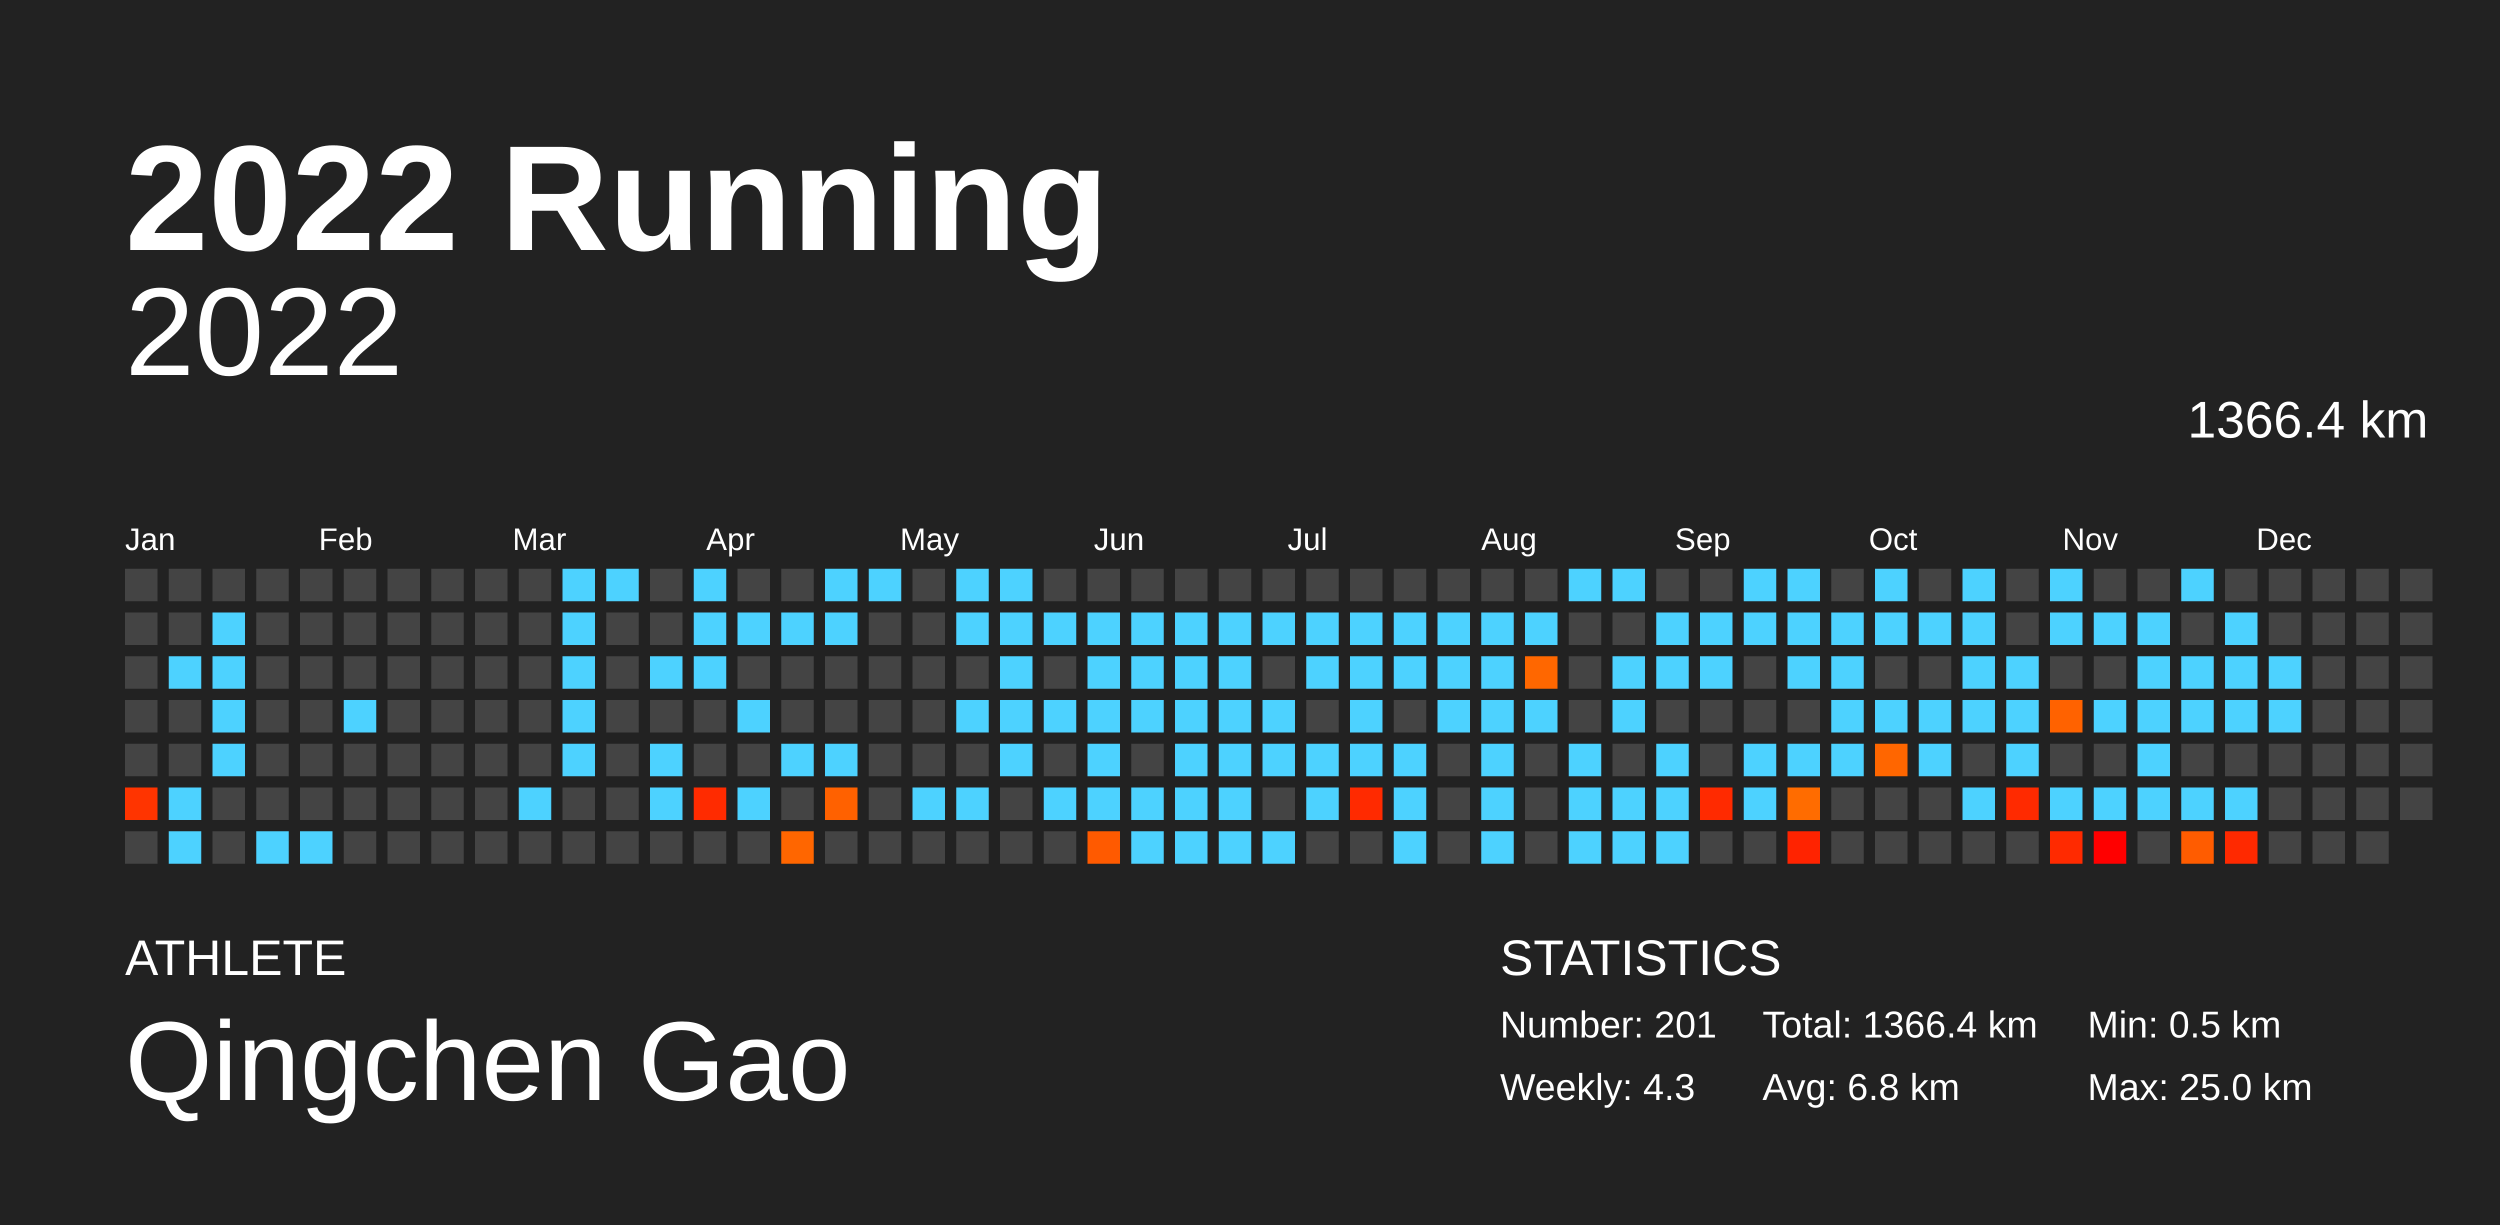
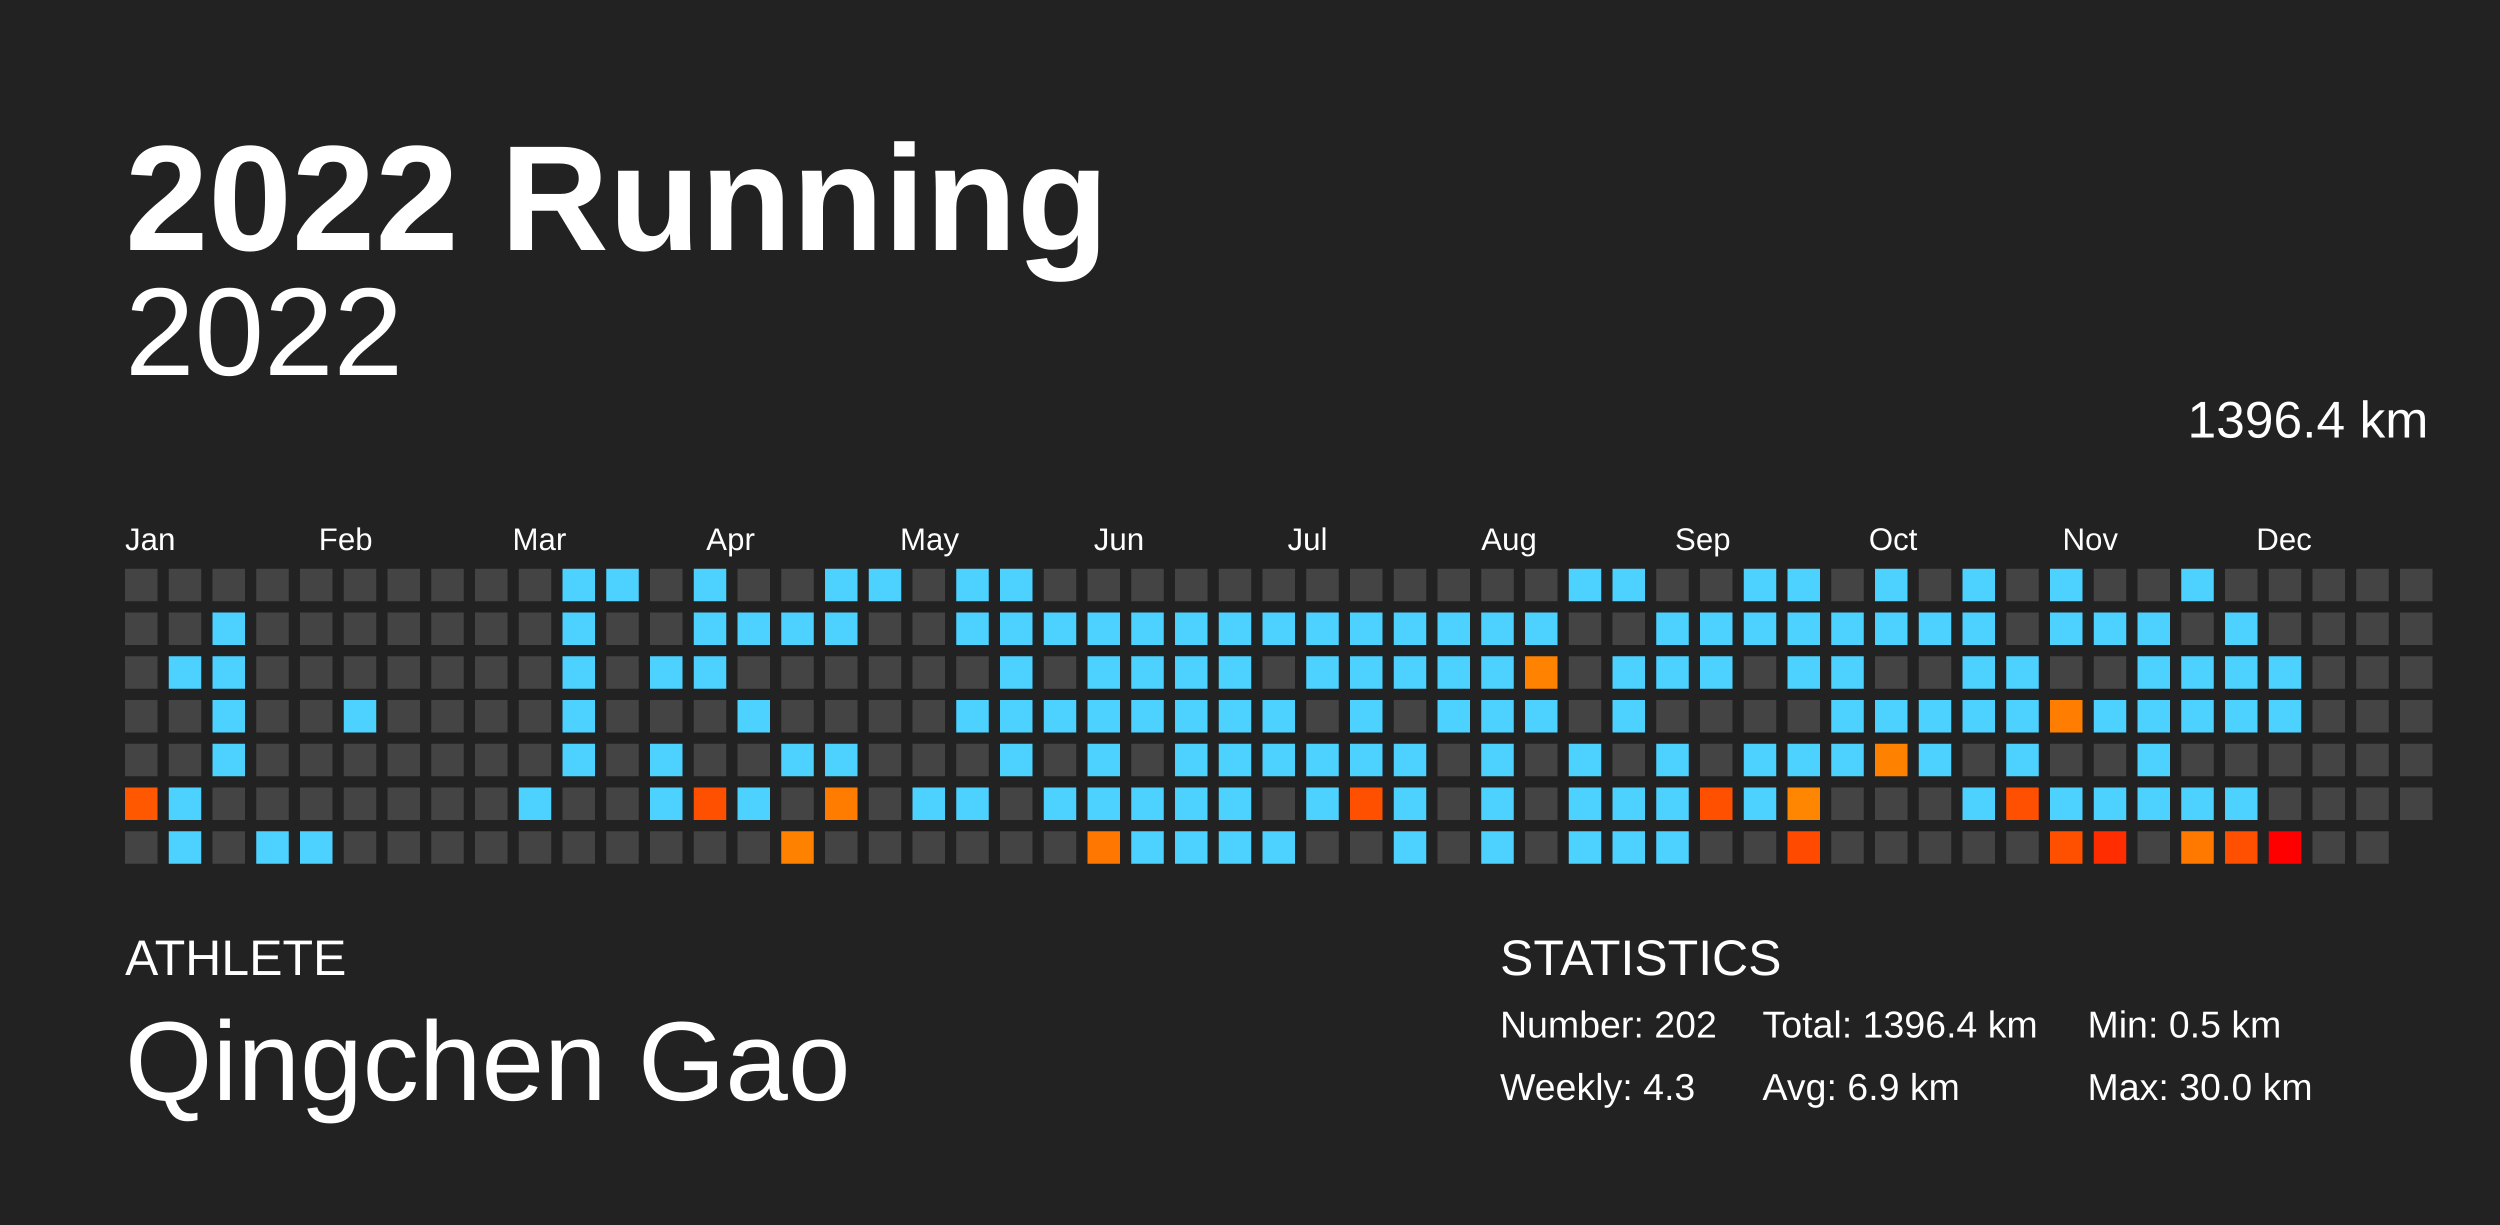
<svg xmlns="http://www.w3.org/2000/svg" baseProfile="full" height="98mm" version="1.1" viewBox="0,0,200,98" width="200mm">
  <defs />
  <rect fill="#222222" height="98" width="200" x="0" y="0" />
  <text fill="#FFFFFF" style="font-size:12px; font-family:Arial; font-weight:bold;" x="10" y="20">2022 Running</text>
  <text fill="#FFFFFF" style="font-size:4px; font-family:Arial" x="10" y="78">ATHLETE</text>
  <text fill="#FFFFFF" style="font-size:9px; font-family:Arial" x="10" y="88">Qingchen Gao</text>
  <text fill="#FFFFFF" style="font-size:4px; font-family:Arial" x="120" y="78">STATISTICS</text>
-   <text fill="#FFFFFF" style="font-size:3px; font-family:Arial" x="120" y="83">Number: 201</text>
+   <text fill="#FFFFFF" style="font-size:3px; font-family:Arial" x="120" y="83">Number: 202</text>
  <text fill="#FFFFFF" style="font-size:3px; font-family:Arial" x="120" y="88">Weekly: 4.3</text>
-   <text fill="#FFFFFF" style="font-size:3px; font-family:Arial" x="141" y="83">Total: 1366.4 km</text>
-   <text fill="#FFFFFF" style="font-size:3px; font-family:Arial" x="141" y="88">Avg: 6.8 km</text>
+   <text fill="#FFFFFF" style="font-size:3px; font-family:Arial" x="141" y="83">Total: 1396.4 km</text>
+   <text fill="#FFFFFF" style="font-size:3px; font-family:Arial" x="141" y="88">Avg: 6.9 km</text>
  <text fill="#FFFFFF" style="font-size:3px; font-family:Arial" x="167" y="83">Min: 0.5 km</text>
-   <text fill="#FFFFFF" style="font-size:3px; font-family:Arial" x="167" y="88">Max: 25.0 km</text>
+   <text fill="#FFFFFF" style="font-size:3px; font-family:Arial" x="167" y="88">Max: 30.0 km</text>
  <text alignment-baseline="hanging" fill="#FFFFFF" style="font-size:10.0px; font-family:Arial;" x="10" y="30">2022</text>
-   <text alignment-baseline="hanging" fill="#FFFFFF" style="font-size:4.125px; font-family:Arial;" x="175" y="35">1366.4 km</text>
+   <text alignment-baseline="hanging" fill="#FFFFFF" style="font-size:4.125px; font-family:Arial;" x="175" y="35">1396.4 km</text>
  <text fill="#FFFFFF" style="font-size:2.5px; font-family:Arial" x="10.0" y="44">Jan</text>
  <text fill="#FFFFFF" style="font-size:2.5px; font-family:Arial" x="25.5" y="44">Feb</text>
  <text fill="#FFFFFF" style="font-size:2.5px; font-family:Arial" x="41.0" y="44">Mar</text>
  <text fill="#FFFFFF" style="font-size:2.5px; font-family:Arial" x="56.5" y="44">Apr</text>
  <text fill="#FFFFFF" style="font-size:2.5px; font-family:Arial" x="72.0" y="44">May</text>
  <text fill="#FFFFFF" style="font-size:2.5px; font-family:Arial" x="87.5" y="44">Jun</text>
  <text fill="#FFFFFF" style="font-size:2.5px; font-family:Arial" x="103.0" y="44">Jul</text>
  <text fill="#FFFFFF" style="font-size:2.5px; font-family:Arial" x="118.5" y="44">Aug</text>
  <text fill="#FFFFFF" style="font-size:2.5px; font-family:Arial" x="134.0" y="44">Sep</text>
  <text fill="#FFFFFF" style="font-size:2.5px; font-family:Arial" x="149.5" y="44">Oct</text>
  <text fill="#FFFFFF" style="font-size:2.5px; font-family:Arial" x="165.0" y="44">Nov</text>
  <text fill="#FFFFFF" style="font-size:2.5px; font-family:Arial" x="180.5" y="44">Dec</text>
  <rect fill="#444444" height="2.6" width="2.6" x="10.0" y="45.5" />
  <rect fill="#444444" height="2.6" width="2.6" x="10.0" y="49.0" />
  <rect fill="#444444" height="2.6" width="2.6" x="10.0" y="52.5" />
  <rect fill="#444444" height="2.6" width="2.6" x="10.0" y="56.0" />
  <rect fill="#444444" height="2.6" width="2.6" x="10.0" y="59.5" />
-   <rect fill="#ff3400" height="2.6" width="2.6" x="10.0" y="63.0" />
+   <rect fill="#ff5800" height="2.6" width="2.6" x="10.0" y="63.0" />
  <rect fill="#444444" height="2.6" width="2.6" x="10.0" y="66.5" />
  <rect fill="#444444" height="2.6" width="2.6" x="13.5" y="45.5" />
  <rect fill="#444444" height="2.6" width="2.6" x="13.5" y="49.0" />
  <rect fill="#4dd2ff" height="2.6" width="2.6" x="13.5" y="52.5" />
  <rect fill="#444444" height="2.6" width="2.6" x="13.5" y="56.0" />
  <rect fill="#444444" height="2.6" width="2.6" x="13.5" y="59.5" />
  <rect fill="#4dd2ff" height="2.6" width="2.6" x="13.5" y="63.0" />
  <rect fill="#4dd2ff" height="2.6" width="2.6" x="13.5" y="66.5" />
  <rect fill="#444444" height="2.6" width="2.6" x="17.0" y="45.5" />
  <rect fill="#4dd2ff" height="2.6" width="2.6" x="17.0" y="49.0" />
  <rect fill="#4dd2ff" height="2.6" width="2.6" x="17.0" y="52.5" />
  <rect fill="#4dd2ff" height="2.6" width="2.6" x="17.0" y="56.0" />
  <rect fill="#4dd2ff" height="2.6" width="2.6" x="17.0" y="59.5" />
  <rect fill="#444444" height="2.6" width="2.6" x="17.0" y="63.0" />
  <rect fill="#444444" height="2.6" width="2.6" x="17.0" y="66.5" />
  <rect fill="#444444" height="2.6" width="2.6" x="20.5" y="45.5" />
  <rect fill="#444444" height="2.6" width="2.6" x="20.5" y="49.0" />
  <rect fill="#444444" height="2.6" width="2.6" x="20.5" y="52.5" />
  <rect fill="#444444" height="2.6" width="2.6" x="20.5" y="56.0" />
  <rect fill="#444444" height="2.6" width="2.6" x="20.5" y="59.5" />
  <rect fill="#444444" height="2.6" width="2.6" x="20.5" y="63.0" />
  <rect fill="#4dd2ff" height="2.6" width="2.6" x="20.5" y="66.5" />
  <rect fill="#444444" height="2.6" width="2.6" x="24.0" y="45.5" />
  <rect fill="#444444" height="2.6" width="2.6" x="24.0" y="49.0" />
  <rect fill="#444444" height="2.6" width="2.6" x="24.0" y="52.5" />
  <rect fill="#444444" height="2.6" width="2.6" x="24.0" y="56.0" />
  <rect fill="#444444" height="2.6" width="2.6" x="24.0" y="59.5" />
  <rect fill="#444444" height="2.6" width="2.6" x="24.0" y="63.0" />
  <rect fill="#4dd2ff" height="2.6" width="2.6" x="24.0" y="66.5" />
  <rect fill="#444444" height="2.6" width="2.6" x="27.5" y="45.5" />
  <rect fill="#444444" height="2.6" width="2.6" x="27.5" y="49.0" />
  <rect fill="#444444" height="2.6" width="2.6" x="27.5" y="52.5" />
  <rect fill="#4dd2ff" height="2.6" width="2.6" x="27.5" y="56.0" />
  <rect fill="#444444" height="2.6" width="2.6" x="27.5" y="59.5" />
  <rect fill="#444444" height="2.6" width="2.6" x="27.5" y="63.0" />
  <rect fill="#444444" height="2.6" width="2.6" x="27.5" y="66.5" />
  <rect fill="#444444" height="2.6" width="2.6" x="31.0" y="45.5" />
  <rect fill="#444444" height="2.6" width="2.6" x="31.0" y="49.0" />
  <rect fill="#444444" height="2.6" width="2.6" x="31.0" y="52.5" />
  <rect fill="#444444" height="2.6" width="2.6" x="31.0" y="56.0" />
  <rect fill="#444444" height="2.6" width="2.6" x="31.0" y="59.5" />
  <rect fill="#444444" height="2.6" width="2.6" x="31.0" y="63.0" />
  <rect fill="#444444" height="2.6" width="2.6" x="31.0" y="66.5" />
  <rect fill="#444444" height="2.6" width="2.6" x="34.5" y="45.5" />
  <rect fill="#444444" height="2.6" width="2.6" x="34.5" y="49.0" />
  <rect fill="#444444" height="2.6" width="2.6" x="34.5" y="52.5" />
  <rect fill="#444444" height="2.6" width="2.6" x="34.5" y="56.0" />
  <rect fill="#444444" height="2.6" width="2.6" x="34.5" y="59.5" />
  <rect fill="#444444" height="2.6" width="2.6" x="34.5" y="63.0" />
  <rect fill="#444444" height="2.6" width="2.6" x="34.5" y="66.5" />
  <rect fill="#444444" height="2.6" width="2.6" x="38.0" y="45.5" />
  <rect fill="#444444" height="2.6" width="2.6" x="38.0" y="49.0" />
  <rect fill="#444444" height="2.6" width="2.6" x="38.0" y="52.5" />
  <rect fill="#444444" height="2.6" width="2.6" x="38.0" y="56.0" />
  <rect fill="#444444" height="2.6" width="2.6" x="38.0" y="59.5" />
  <rect fill="#444444" height="2.6" width="2.6" x="38.0" y="63.0" />
  <rect fill="#444444" height="2.6" width="2.6" x="38.0" y="66.5" />
  <rect fill="#444444" height="2.6" width="2.6" x="41.5" y="45.5" />
  <rect fill="#444444" height="2.6" width="2.6" x="41.5" y="49.0" />
  <rect fill="#444444" height="2.6" width="2.6" x="41.5" y="52.5" />
  <rect fill="#444444" height="2.6" width="2.6" x="41.5" y="56.0" />
  <rect fill="#444444" height="2.6" width="2.6" x="41.5" y="59.5" />
  <rect fill="#4dd2ff" height="2.6" width="2.6" x="41.5" y="63.0" />
  <rect fill="#444444" height="2.6" width="2.6" x="41.5" y="66.5" />
  <rect fill="#4dd2ff" height="2.6" width="2.6" x="45.0" y="45.5" />
  <rect fill="#4dd2ff" height="2.6" width="2.6" x="45.0" y="49.0" />
  <rect fill="#4dd2ff" height="2.6" width="2.6" x="45.0" y="52.5" />
  <rect fill="#4dd2ff" height="2.6" width="2.6" x="45.0" y="56.0" />
  <rect fill="#4dd2ff" height="2.6" width="2.6" x="45.0" y="59.5" />
  <rect fill="#444444" height="2.6" width="2.6" x="45.0" y="63.0" />
  <rect fill="#444444" height="2.6" width="2.6" x="45.0" y="66.5" />
  <rect fill="#4dd2ff" height="2.6" width="2.6" x="48.5" y="45.5" />
  <rect fill="#444444" height="2.6" width="2.6" x="48.5" y="49.0" />
  <rect fill="#444444" height="2.6" width="2.6" x="48.5" y="52.5" />
  <rect fill="#444444" height="2.6" width="2.6" x="48.5" y="56.0" />
  <rect fill="#444444" height="2.6" width="2.6" x="48.5" y="59.5" />
  <rect fill="#444444" height="2.6" width="2.6" x="48.5" y="63.0" />
  <rect fill="#444444" height="2.6" width="2.6" x="48.5" y="66.5" />
  <rect fill="#444444" height="2.6" width="2.6" x="52.0" y="45.5" />
  <rect fill="#444444" height="2.6" width="2.6" x="52.0" y="49.0" />
  <rect fill="#4dd2ff" height="2.6" width="2.6" x="52.0" y="52.5" />
  <rect fill="#444444" height="2.6" width="2.6" x="52.0" y="56.0" />
  <rect fill="#4dd2ff" height="2.6" width="2.6" x="52.0" y="59.5" />
  <rect fill="#4dd2ff" height="2.6" width="2.6" x="52.0" y="63.0" />
  <rect fill="#444444" height="2.6" width="2.6" x="52.0" y="66.5" />
  <rect fill="#4dd2ff" height="2.6" width="2.6" x="55.5" y="45.5" />
  <rect fill="#4dd2ff" height="2.6" width="2.6" x="55.5" y="49.0" />
  <rect fill="#4dd2ff" height="2.6" width="2.6" x="55.5" y="52.5" />
  <rect fill="#444444" height="2.6" width="2.6" x="55.5" y="56.0" />
  <rect fill="#444444" height="2.6" width="2.6" x="55.5" y="59.5" />
-   <rect fill="#ff2b00" height="2.6" width="2.6" x="55.5" y="63.0" />
+   <rect fill="#ff5000" height="2.6" width="2.6" x="55.5" y="63.0" />
  <rect fill="#444444" height="2.6" width="2.6" x="55.5" y="66.5" />
  <rect fill="#444444" height="2.6" width="2.6" x="59.0" y="45.5" />
  <rect fill="#4dd2ff" height="2.6" width="2.6" x="59.0" y="49.0" />
  <rect fill="#444444" height="2.6" width="2.6" x="59.0" y="52.5" />
  <rect fill="#4dd2ff" height="2.6" width="2.6" x="59.0" y="56.0" />
  <rect fill="#444444" height="2.6" width="2.6" x="59.0" y="59.5" />
  <rect fill="#4dd2ff" height="2.6" width="2.6" x="59.0" y="63.0" />
  <rect fill="#444444" height="2.6" width="2.6" x="59.0" y="66.5" />
  <rect fill="#444444" height="2.6" width="2.6" x="62.5" y="45.5" />
  <rect fill="#4dd2ff" height="2.6" width="2.6" x="62.5" y="49.0" />
  <rect fill="#444444" height="2.6" width="2.6" x="62.5" y="52.5" />
  <rect fill="#444444" height="2.6" width="2.6" x="62.5" y="56.0" />
  <rect fill="#4dd2ff" height="2.6" width="2.6" x="62.5" y="59.5" />
  <rect fill="#444444" height="2.6" width="2.6" x="62.5" y="63.0" />
-   <rect fill="#ff6600" height="2.6" width="2.6" x="62.5" y="66.5" />
+   <rect fill="#ff8100" height="2.6" width="2.6" x="62.5" y="66.5" />
  <rect fill="#4dd2ff" height="2.6" width="2.6" x="66.0" y="45.5" />
  <rect fill="#4dd2ff" height="2.6" width="2.6" x="66.0" y="49.0" />
  <rect fill="#444444" height="2.6" width="2.6" x="66.0" y="52.5" />
  <rect fill="#444444" height="2.6" width="2.6" x="66.0" y="56.0" />
  <rect fill="#4dd2ff" height="2.6" width="2.6" x="66.0" y="59.5" />
-   <rect fill="#ff6100" height="2.6" width="2.6" x="66.0" y="63.0" />
+   <rect fill="#ff7c00" height="2.6" width="2.6" x="66.0" y="63.0" />
  <rect fill="#444444" height="2.6" width="2.6" x="66.0" y="66.5" />
  <rect fill="#4dd2ff" height="2.6" width="2.6" x="69.5" y="45.5" />
  <rect fill="#444444" height="2.6" width="2.6" x="69.5" y="49.0" />
  <rect fill="#444444" height="2.6" width="2.6" x="69.5" y="52.5" />
  <rect fill="#444444" height="2.6" width="2.6" x="69.5" y="56.0" />
  <rect fill="#444444" height="2.6" width="2.6" x="69.5" y="59.5" />
  <rect fill="#444444" height="2.6" width="2.6" x="69.5" y="63.0" />
  <rect fill="#444444" height="2.6" width="2.6" x="69.5" y="66.5" />
  <rect fill="#444444" height="2.6" width="2.6" x="73.0" y="45.5" />
  <rect fill="#444444" height="2.6" width="2.6" x="73.0" y="49.0" />
  <rect fill="#444444" height="2.6" width="2.6" x="73.0" y="52.5" />
  <rect fill="#444444" height="2.6" width="2.6" x="73.0" y="56.0" />
  <rect fill="#444444" height="2.6" width="2.6" x="73.0" y="59.5" />
  <rect fill="#4dd2ff" height="2.6" width="2.6" x="73.0" y="63.0" />
  <rect fill="#444444" height="2.6" width="2.6" x="73.0" y="66.5" />
  <rect fill="#4dd2ff" height="2.6" width="2.6" x="76.5" y="45.5" />
  <rect fill="#4dd2ff" height="2.6" width="2.6" x="76.5" y="49.0" />
  <rect fill="#444444" height="2.6" width="2.6" x="76.5" y="52.5" />
  <rect fill="#4dd2ff" height="2.6" width="2.6" x="76.5" y="56.0" />
  <rect fill="#444444" height="2.6" width="2.6" x="76.5" y="59.5" />
  <rect fill="#4dd2ff" height="2.6" width="2.6" x="76.5" y="63.0" />
  <rect fill="#444444" height="2.6" width="2.6" x="76.5" y="66.5" />
  <rect fill="#4dd2ff" height="2.6" width="2.6" x="80.0" y="45.5" />
  <rect fill="#4dd2ff" height="2.6" width="2.6" x="80.0" y="49.0" />
  <rect fill="#4dd2ff" height="2.6" width="2.6" x="80.0" y="52.5" />
  <rect fill="#4dd2ff" height="2.6" width="2.6" x="80.0" y="56.0" />
  <rect fill="#4dd2ff" height="2.6" width="2.6" x="80.0" y="59.5" />
  <rect fill="#444444" height="2.6" width="2.6" x="80.0" y="63.0" />
  <rect fill="#444444" height="2.6" width="2.6" x="80.0" y="66.5" />
  <rect fill="#444444" height="2.6" width="2.6" x="83.5" y="45.5" />
  <rect fill="#4dd2ff" height="2.6" width="2.6" x="83.5" y="49.0" />
  <rect fill="#444444" height="2.6" width="2.6" x="83.5" y="52.5" />
  <rect fill="#4dd2ff" height="2.6" width="2.6" x="83.5" y="56.0" />
  <rect fill="#444444" height="2.6" width="2.6" x="83.5" y="59.5" />
  <rect fill="#4dd2ff" height="2.6" width="2.6" x="83.5" y="63.0" />
  <rect fill="#444444" height="2.6" width="2.6" x="83.5" y="66.5" />
  <rect fill="#444444" height="2.6" width="2.6" x="87.0" y="45.5" />
  <rect fill="#4dd2ff" height="2.6" width="2.6" x="87.0" y="49.0" />
  <rect fill="#4dd2ff" height="2.6" width="2.6" x="87.0" y="52.5" />
  <rect fill="#4dd2ff" height="2.6" width="2.6" x="87.0" y="56.0" />
  <rect fill="#4dd2ff" height="2.6" width="2.6" x="87.0" y="59.5" />
  <rect fill="#4dd2ff" height="2.6" width="2.6" x="87.0" y="63.0" />
-   <rect fill="#ff5a00" height="2.6" width="2.6" x="87.0" y="66.5" />
+   <rect fill="#ff7700" height="2.6" width="2.6" x="87.0" y="66.5" />
  <rect fill="#444444" height="2.6" width="2.6" x="90.5" y="45.5" />
  <rect fill="#4dd2ff" height="2.6" width="2.6" x="90.5" y="49.0" />
  <rect fill="#4dd2ff" height="2.6" width="2.6" x="90.5" y="52.5" />
  <rect fill="#4dd2ff" height="2.6" width="2.6" x="90.5" y="56.0" />
  <rect fill="#444444" height="2.6" width="2.6" x="90.5" y="59.5" />
  <rect fill="#4dd2ff" height="2.6" width="2.6" x="90.5" y="63.0" />
  <rect fill="#4dd2ff" height="2.6" width="2.6" x="90.5" y="66.5" />
  <rect fill="#444444" height="2.6" width="2.6" x="94.0" y="45.5" />
  <rect fill="#4dd2ff" height="2.6" width="2.6" x="94.0" y="49.0" />
  <rect fill="#4dd2ff" height="2.6" width="2.6" x="94.0" y="52.5" />
  <rect fill="#4dd2ff" height="2.6" width="2.6" x="94.0" y="56.0" />
  <rect fill="#4dd2ff" height="2.6" width="2.6" x="94.0" y="59.5" />
  <rect fill="#4dd2ff" height="2.6" width="2.6" x="94.0" y="63.0" />
  <rect fill="#4dd2ff" height="2.6" width="2.6" x="94.0" y="66.5" />
  <rect fill="#444444" height="2.6" width="2.6" x="97.5" y="45.5" />
  <rect fill="#4dd2ff" height="2.6" width="2.6" x="97.5" y="49.0" />
  <rect fill="#4dd2ff" height="2.6" width="2.6" x="97.5" y="52.5" />
  <rect fill="#4dd2ff" height="2.6" width="2.6" x="97.5" y="56.0" />
  <rect fill="#4dd2ff" height="2.6" width="2.6" x="97.5" y="59.5" />
  <rect fill="#4dd2ff" height="2.6" width="2.6" x="97.5" y="63.0" />
  <rect fill="#4dd2ff" height="2.6" width="2.6" x="97.5" y="66.5" />
  <rect fill="#444444" height="2.6" width="2.6" x="101.0" y="45.5" />
  <rect fill="#4dd2ff" height="2.6" width="2.6" x="101.0" y="49.0" />
  <rect fill="#444444" height="2.6" width="2.6" x="101.0" y="52.5" />
  <rect fill="#4dd2ff" height="2.6" width="2.6" x="101.0" y="56.0" />
  <rect fill="#4dd2ff" height="2.6" width="2.6" x="101.0" y="59.5" />
  <rect fill="#444444" height="2.6" width="2.6" x="101.0" y="63.0" />
  <rect fill="#4dd2ff" height="2.6" width="2.6" x="101.0" y="66.5" />
  <rect fill="#444444" height="2.6" width="2.6" x="104.5" y="45.5" />
  <rect fill="#4dd2ff" height="2.6" width="2.6" x="104.5" y="49.0" />
  <rect fill="#4dd2ff" height="2.6" width="2.6" x="104.5" y="52.5" />
  <rect fill="#444444" height="2.6" width="2.6" x="104.5" y="56.0" />
  <rect fill="#4dd2ff" height="2.6" width="2.6" x="104.5" y="59.5" />
  <rect fill="#4dd2ff" height="2.6" width="2.6" x="104.5" y="63.0" />
  <rect fill="#444444" height="2.6" width="2.6" x="104.5" y="66.5" />
  <rect fill="#444444" height="2.6" width="2.6" x="108.0" y="45.5" />
  <rect fill="#4dd2ff" height="2.6" width="2.6" x="108.0" y="49.0" />
  <rect fill="#4dd2ff" height="2.6" width="2.6" x="108.0" y="52.5" />
  <rect fill="#4dd2ff" height="2.6" width="2.6" x="108.0" y="56.0" />
  <rect fill="#4dd2ff" height="2.6" width="2.6" x="108.0" y="59.5" />
-   <rect fill="#ff2a00" height="2.6" width="2.6" x="108.0" y="63.0" />
+   <rect fill="#ff5000" height="2.6" width="2.6" x="108.0" y="63.0" />
  <rect fill="#444444" height="2.6" width="2.6" x="108.0" y="66.5" />
  <rect fill="#444444" height="2.6" width="2.6" x="111.5" y="45.5" />
  <rect fill="#4dd2ff" height="2.6" width="2.6" x="111.5" y="49.0" />
  <rect fill="#4dd2ff" height="2.6" width="2.6" x="111.5" y="52.5" />
  <rect fill="#444444" height="2.6" width="2.6" x="111.5" y="56.0" />
  <rect fill="#4dd2ff" height="2.6" width="2.6" x="111.5" y="59.5" />
  <rect fill="#4dd2ff" height="2.6" width="2.6" x="111.5" y="63.0" />
  <rect fill="#4dd2ff" height="2.6" width="2.6" x="111.5" y="66.5" />
  <rect fill="#444444" height="2.6" width="2.6" x="115.0" y="45.5" />
  <rect fill="#4dd2ff" height="2.6" width="2.6" x="115.0" y="49.0" />
  <rect fill="#4dd2ff" height="2.6" width="2.6" x="115.0" y="52.5" />
  <rect fill="#4dd2ff" height="2.6" width="2.6" x="115.0" y="56.0" />
  <rect fill="#444444" height="2.6" width="2.6" x="115.0" y="59.5" />
  <rect fill="#444444" height="2.6" width="2.6" x="115.0" y="63.0" />
  <rect fill="#444444" height="2.6" width="2.6" x="115.0" y="66.5" />
  <rect fill="#444444" height="2.6" width="2.6" x="118.5" y="45.5" />
  <rect fill="#4dd2ff" height="2.6" width="2.6" x="118.5" y="49.0" />
  <rect fill="#4dd2ff" height="2.6" width="2.6" x="118.5" y="52.5" />
  <rect fill="#4dd2ff" height="2.6" width="2.6" x="118.5" y="56.0" />
  <rect fill="#4dd2ff" height="2.6" width="2.6" x="118.5" y="59.5" />
  <rect fill="#4dd2ff" height="2.6" width="2.6" x="118.5" y="63.0" />
  <rect fill="#4dd2ff" height="2.6" width="2.6" x="118.5" y="66.5" />
  <rect fill="#444444" height="2.6" width="2.6" x="122.0" y="45.5" />
  <rect fill="#4dd2ff" height="2.6" width="2.6" x="122.0" y="49.0" />
-   <rect fill="#ff6700" height="2.6" width="2.6" x="122.0" y="52.5" />
+   <rect fill="#ff8200" height="2.6" width="2.6" x="122.0" y="52.5" />
  <rect fill="#4dd2ff" height="2.6" width="2.6" x="122.0" y="56.0" />
  <rect fill="#444444" height="2.6" width="2.6" x="122.0" y="59.5" />
  <rect fill="#444444" height="2.6" width="2.6" x="122.0" y="63.0" />
  <rect fill="#444444" height="2.6" width="2.6" x="122.0" y="66.5" />
  <rect fill="#4dd2ff" height="2.6" width="2.6" x="125.5" y="45.5" />
  <rect fill="#444444" height="2.6" width="2.6" x="125.5" y="49.0" />
  <rect fill="#444444" height="2.6" width="2.6" x="125.5" y="52.5" />
  <rect fill="#444444" height="2.6" width="2.6" x="125.5" y="56.0" />
  <rect fill="#4dd2ff" height="2.6" width="2.6" x="125.5" y="59.5" />
  <rect fill="#4dd2ff" height="2.6" width="2.6" x="125.5" y="63.0" />
  <rect fill="#4dd2ff" height="2.6" width="2.6" x="125.5" y="66.5" />
  <rect fill="#4dd2ff" height="2.6" width="2.6" x="129.0" y="45.5" />
  <rect fill="#444444" height="2.6" width="2.6" x="129.0" y="49.0" />
  <rect fill="#4dd2ff" height="2.6" width="2.6" x="129.0" y="52.5" />
  <rect fill="#4dd2ff" height="2.6" width="2.6" x="129.0" y="56.0" />
  <rect fill="#444444" height="2.6" width="2.6" x="129.0" y="59.5" />
  <rect fill="#4dd2ff" height="2.6" width="2.6" x="129.0" y="63.0" />
  <rect fill="#4dd2ff" height="2.6" width="2.6" x="129.0" y="66.5" />
  <rect fill="#444444" height="2.6" width="2.6" x="132.5" y="45.5" />
  <rect fill="#4dd2ff" height="2.6" width="2.6" x="132.5" y="49.0" />
  <rect fill="#4dd2ff" height="2.6" width="2.6" x="132.5" y="52.5" />
  <rect fill="#444444" height="2.6" width="2.6" x="132.5" y="56.0" />
  <rect fill="#4dd2ff" height="2.6" width="2.6" x="132.5" y="59.5" />
  <rect fill="#4dd2ff" height="2.6" width="2.6" x="132.5" y="63.0" />
  <rect fill="#4dd2ff" height="2.6" width="2.6" x="132.5" y="66.5" />
  <rect fill="#444444" height="2.6" width="2.6" x="136.0" y="45.5" />
  <rect fill="#4dd2ff" height="2.6" width="2.6" x="136.0" y="49.0" />
  <rect fill="#4dd2ff" height="2.6" width="2.6" x="136.0" y="52.5" />
  <rect fill="#444444" height="2.6" width="2.6" x="136.0" y="56.0" />
  <rect fill="#444444" height="2.6" width="2.6" x="136.0" y="59.5" />
-   <rect fill="#ff2a00" height="2.6" width="2.6" x="136.0" y="63.0" />
+   <rect fill="#ff5000" height="2.6" width="2.6" x="136.0" y="63.0" />
  <rect fill="#444444" height="2.6" width="2.6" x="136.0" y="66.5" />
  <rect fill="#4dd2ff" height="2.6" width="2.6" x="139.5" y="45.5" />
  <rect fill="#4dd2ff" height="2.6" width="2.6" x="139.5" y="49.0" />
  <rect fill="#444444" height="2.6" width="2.6" x="139.5" y="52.5" />
  <rect fill="#444444" height="2.6" width="2.6" x="139.5" y="56.0" />
  <rect fill="#4dd2ff" height="2.6" width="2.6" x="139.5" y="59.5" />
  <rect fill="#4dd2ff" height="2.6" width="2.6" x="139.5" y="63.0" />
  <rect fill="#444444" height="2.6" width="2.6" x="139.5" y="66.5" />
  <rect fill="#4dd2ff" height="2.6" width="2.6" x="143.0" y="45.5" />
  <rect fill="#4dd2ff" height="2.6" width="2.6" x="143.0" y="49.0" />
  <rect fill="#4dd2ff" height="2.6" width="2.6" x="143.0" y="52.5" />
  <rect fill="#444444" height="2.6" width="2.6" x="143.0" y="56.0" />
  <rect fill="#4dd2ff" height="2.6" width="2.6" x="143.0" y="59.5" />
-   <rect fill="#ff6c00" height="2.6" width="2.6" x="143.0" y="63.0" />
-   <rect fill="#ff2300" height="2.6" width="2.6" x="143.0" y="66.5" />
+   <rect fill="#ff8600" height="2.6" width="2.6" x="143.0" y="63.0" />
+   <rect fill="#ff4a00" height="2.6" width="2.6" x="143.0" y="66.5" />
  <rect fill="#444444" height="2.6" width="2.6" x="146.5" y="45.5" />
  <rect fill="#4dd2ff" height="2.6" width="2.6" x="146.5" y="49.0" />
  <rect fill="#4dd2ff" height="2.6" width="2.6" x="146.5" y="52.5" />
  <rect fill="#4dd2ff" height="2.6" width="2.6" x="146.5" y="56.0" />
  <rect fill="#4dd2ff" height="2.6" width="2.6" x="146.5" y="59.5" />
  <rect fill="#444444" height="2.6" width="2.6" x="146.5" y="63.0" />
  <rect fill="#444444" height="2.6" width="2.6" x="146.5" y="66.5" />
  <rect fill="#4dd2ff" height="2.6" width="2.6" x="150.0" y="45.5" />
  <rect fill="#4dd2ff" height="2.6" width="2.6" x="150.0" y="49.0" />
  <rect fill="#444444" height="2.6" width="2.6" x="150.0" y="52.5" />
  <rect fill="#4dd2ff" height="2.6" width="2.6" x="150.0" y="56.0" />
-   <rect fill="#ff6600" height="2.6" width="2.6" x="150.0" y="59.5" />
+   <rect fill="#ff8100" height="2.6" width="2.6" x="150.0" y="59.5" />
  <rect fill="#444444" height="2.6" width="2.6" x="150.0" y="63.0" />
  <rect fill="#444444" height="2.6" width="2.6" x="150.0" y="66.5" />
  <rect fill="#444444" height="2.6" width="2.6" x="153.5" y="45.5" />
  <rect fill="#4dd2ff" height="2.6" width="2.6" x="153.5" y="49.0" />
  <rect fill="#444444" height="2.6" width="2.6" x="153.5" y="52.5" />
  <rect fill="#4dd2ff" height="2.6" width="2.6" x="153.5" y="56.0" />
  <rect fill="#4dd2ff" height="2.6" width="2.6" x="153.5" y="59.5" />
  <rect fill="#444444" height="2.6" width="2.6" x="153.5" y="63.0" />
  <rect fill="#444444" height="2.6" width="2.6" x="153.5" y="66.5" />
  <rect fill="#4dd2ff" height="2.6" width="2.6" x="157.0" y="45.5" />
  <rect fill="#4dd2ff" height="2.6" width="2.6" x="157.0" y="49.0" />
  <rect fill="#4dd2ff" height="2.6" width="2.6" x="157.0" y="52.5" />
  <rect fill="#4dd2ff" height="2.6" width="2.6" x="157.0" y="56.0" />
  <rect fill="#444444" height="2.6" width="2.6" x="157.0" y="59.5" />
  <rect fill="#4dd2ff" height="2.6" width="2.6" x="157.0" y="63.0" />
  <rect fill="#444444" height="2.6" width="2.6" x="157.0" y="66.5" />
  <rect fill="#444444" height="2.6" width="2.6" x="160.5" y="45.5" />
  <rect fill="#444444" height="2.6" width="2.6" x="160.5" y="49.0" />
  <rect fill="#4dd2ff" height="2.6" width="2.6" x="160.5" y="52.5" />
  <rect fill="#4dd2ff" height="2.6" width="2.6" x="160.5" y="56.0" />
  <rect fill="#4dd2ff" height="2.6" width="2.6" x="160.5" y="59.5" />
-   <rect fill="#ff2a00" height="2.6" width="2.6" x="160.5" y="63.0" />
+   <rect fill="#ff4f00" height="2.6" width="2.6" x="160.5" y="63.0" />
  <rect fill="#444444" height="2.6" width="2.6" x="160.5" y="66.5" />
  <rect fill="#4dd2ff" height="2.6" width="2.6" x="164.0" y="45.5" />
  <rect fill="#4dd2ff" height="2.6" width="2.6" x="164.0" y="49.0" />
  <rect fill="#444444" height="2.6" width="2.6" x="164.0" y="52.5" />
-   <rect fill="#ff6200" height="2.6" width="2.6" x="164.0" y="56.0" />
+   <rect fill="#ff7d00" height="2.6" width="2.6" x="164.0" y="56.0" />
  <rect fill="#444444" height="2.6" width="2.6" x="164.0" y="59.5" />
  <rect fill="#4dd2ff" height="2.6" width="2.6" x="164.0" y="63.0" />
-   <rect fill="#ff2a00" height="2.6" width="2.6" x="164.0" y="66.5" />
+   <rect fill="#ff5000" height="2.6" width="2.6" x="164.0" y="66.5" />
  <rect fill="#444444" height="2.6" width="2.6" x="167.5" y="45.5" />
  <rect fill="#4dd2ff" height="2.6" width="2.6" x="167.5" y="49.0" />
  <rect fill="#444444" height="2.6" width="2.6" x="167.5" y="52.5" />
  <rect fill="#4dd2ff" height="2.6" width="2.6" x="167.5" y="56.0" />
  <rect fill="#444444" height="2.6" width="2.6" x="167.5" y="59.5" />
  <rect fill="#4dd2ff" height="2.6" width="2.6" x="167.5" y="63.0" />
-   <rect fill="#ff0000" height="2.6" width="2.6" x="167.5" y="66.5" />
+   <rect fill="#ff2d00" height="2.6" width="2.6" x="167.5" y="66.5" />
  <rect fill="#444444" height="2.6" width="2.6" x="171.0" y="45.5" />
  <rect fill="#4dd2ff" height="2.6" width="2.6" x="171.0" y="49.0" />
  <rect fill="#4dd2ff" height="2.6" width="2.6" x="171.0" y="52.5" />
  <rect fill="#4dd2ff" height="2.6" width="2.6" x="171.0" y="56.0" />
  <rect fill="#4dd2ff" height="2.6" width="2.6" x="171.0" y="59.5" />
  <rect fill="#4dd2ff" height="2.6" width="2.6" x="171.0" y="63.0" />
  <rect fill="#444444" height="2.6" width="2.6" x="171.0" y="66.5" />
  <rect fill="#4dd2ff" height="2.6" width="2.6" x="174.5" y="45.5" />
  <rect fill="#444444" height="2.6" width="2.6" x="174.5" y="49.0" />
  <rect fill="#4dd2ff" height="2.6" width="2.6" x="174.5" y="52.5" />
  <rect fill="#4dd2ff" height="2.6" width="2.6" x="174.5" y="56.0" />
  <rect fill="#444444" height="2.6" width="2.6" x="174.5" y="59.5" />
  <rect fill="#4dd2ff" height="2.6" width="2.6" x="174.5" y="63.0" />
-   <rect fill="#ff5c00" height="2.6" width="2.6" x="174.5" y="66.5" />
+   <rect fill="#ff7900" height="2.6" width="2.6" x="174.5" y="66.5" />
  <rect fill="#444444" height="2.6" width="2.6" x="178.0" y="45.5" />
  <rect fill="#4dd2ff" height="2.6" width="2.6" x="178.0" y="49.0" />
  <rect fill="#4dd2ff" height="2.6" width="2.6" x="178.0" y="52.5" />
  <rect fill="#4dd2ff" height="2.6" width="2.6" x="178.0" y="56.0" />
  <rect fill="#444444" height="2.6" width="2.6" x="178.0" y="59.5" />
  <rect fill="#4dd2ff" height="2.6" width="2.6" x="178.0" y="63.0" />
-   <rect fill="#ff2900" height="2.6" width="2.6" x="178.0" y="66.5" />
+   <rect fill="#ff4f00" height="2.6" width="2.6" x="178.0" y="66.5" />
  <rect fill="#444444" height="2.6" width="2.6" x="181.5" y="45.5" />
  <rect fill="#444444" height="2.6" width="2.6" x="181.5" y="49.0" />
  <rect fill="#4dd2ff" height="2.6" width="2.6" x="181.5" y="52.5" />
  <rect fill="#4dd2ff" height="2.6" width="2.6" x="181.5" y="56.0" />
  <rect fill="#444444" height="2.6" width="2.6" x="181.5" y="59.5" />
  <rect fill="#444444" height="2.6" width="2.6" x="181.5" y="63.0" />
-   <rect fill="#444444" height="2.6" width="2.6" x="181.5" y="66.5" />
+   <rect fill="red" height="2.6" width="2.6" x="181.5" y="66.5" />
  <rect fill="#444444" height="2.6" width="2.6" x="185.0" y="45.5" />
  <rect fill="#444444" height="2.6" width="2.6" x="185.0" y="49.0" />
  <rect fill="#444444" height="2.6" width="2.6" x="185.0" y="52.5" />
  <rect fill="#444444" height="2.6" width="2.6" x="185.0" y="56.0" />
  <rect fill="#444444" height="2.6" width="2.6" x="185.0" y="59.5" />
  <rect fill="#444444" height="2.6" width="2.6" x="185.0" y="63.0" />
  <rect fill="#444444" height="2.6" width="2.6" x="185.0" y="66.5" />
  <rect fill="#444444" height="2.6" width="2.6" x="188.5" y="45.5" />
  <rect fill="#444444" height="2.6" width="2.6" x="188.5" y="49.0" />
  <rect fill="#444444" height="2.6" width="2.6" x="188.5" y="52.5" />
  <rect fill="#444444" height="2.6" width="2.6" x="188.5" y="56.0" />
  <rect fill="#444444" height="2.6" width="2.6" x="188.5" y="59.5" />
  <rect fill="#444444" height="2.6" width="2.6" x="188.5" y="63.0" />
  <rect fill="#444444" height="2.6" width="2.6" x="188.5" y="66.5" />
  <rect fill="#444444" height="2.6" width="2.6" x="192.0" y="45.5" />
  <rect fill="#444444" height="2.6" width="2.6" x="192.0" y="49.0" />
  <rect fill="#444444" height="2.6" width="2.6" x="192.0" y="52.5" />
  <rect fill="#444444" height="2.6" width="2.6" x="192.0" y="56.0" />
  <rect fill="#444444" height="2.6" width="2.6" x="192.0" y="59.5" />
  <rect fill="#444444" height="2.6" width="2.6" x="192.0" y="63.0" />
</svg>
